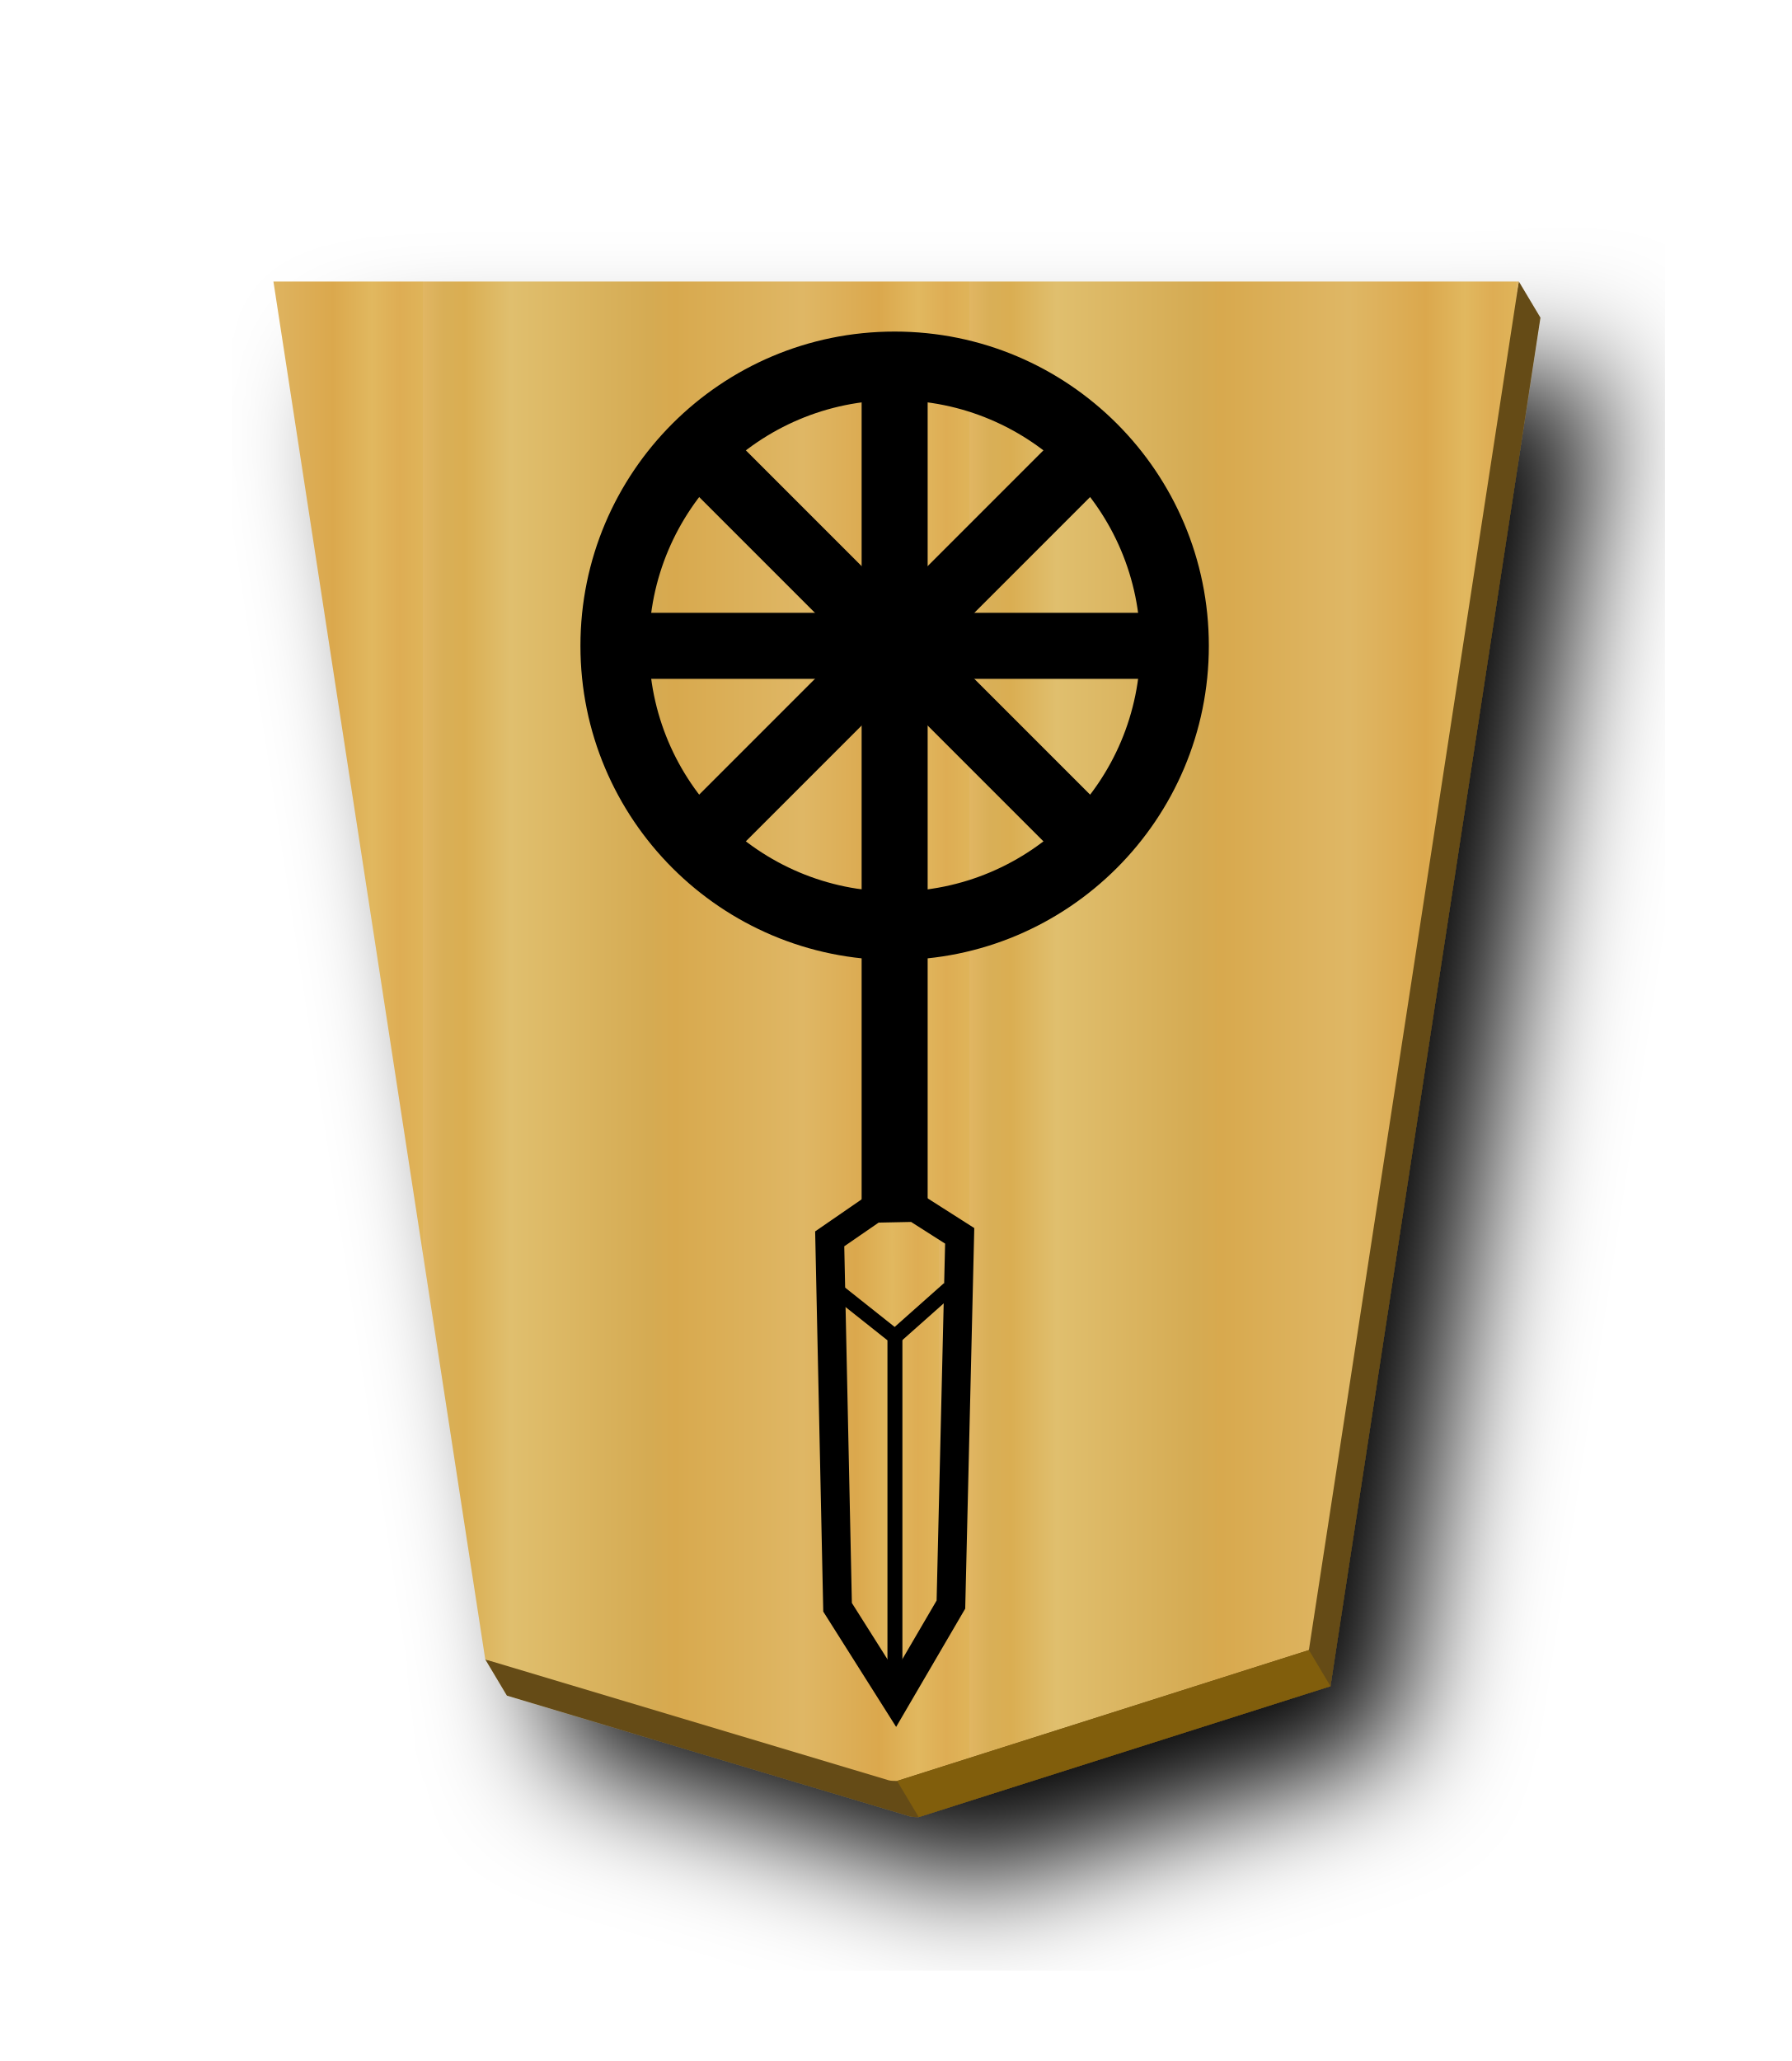
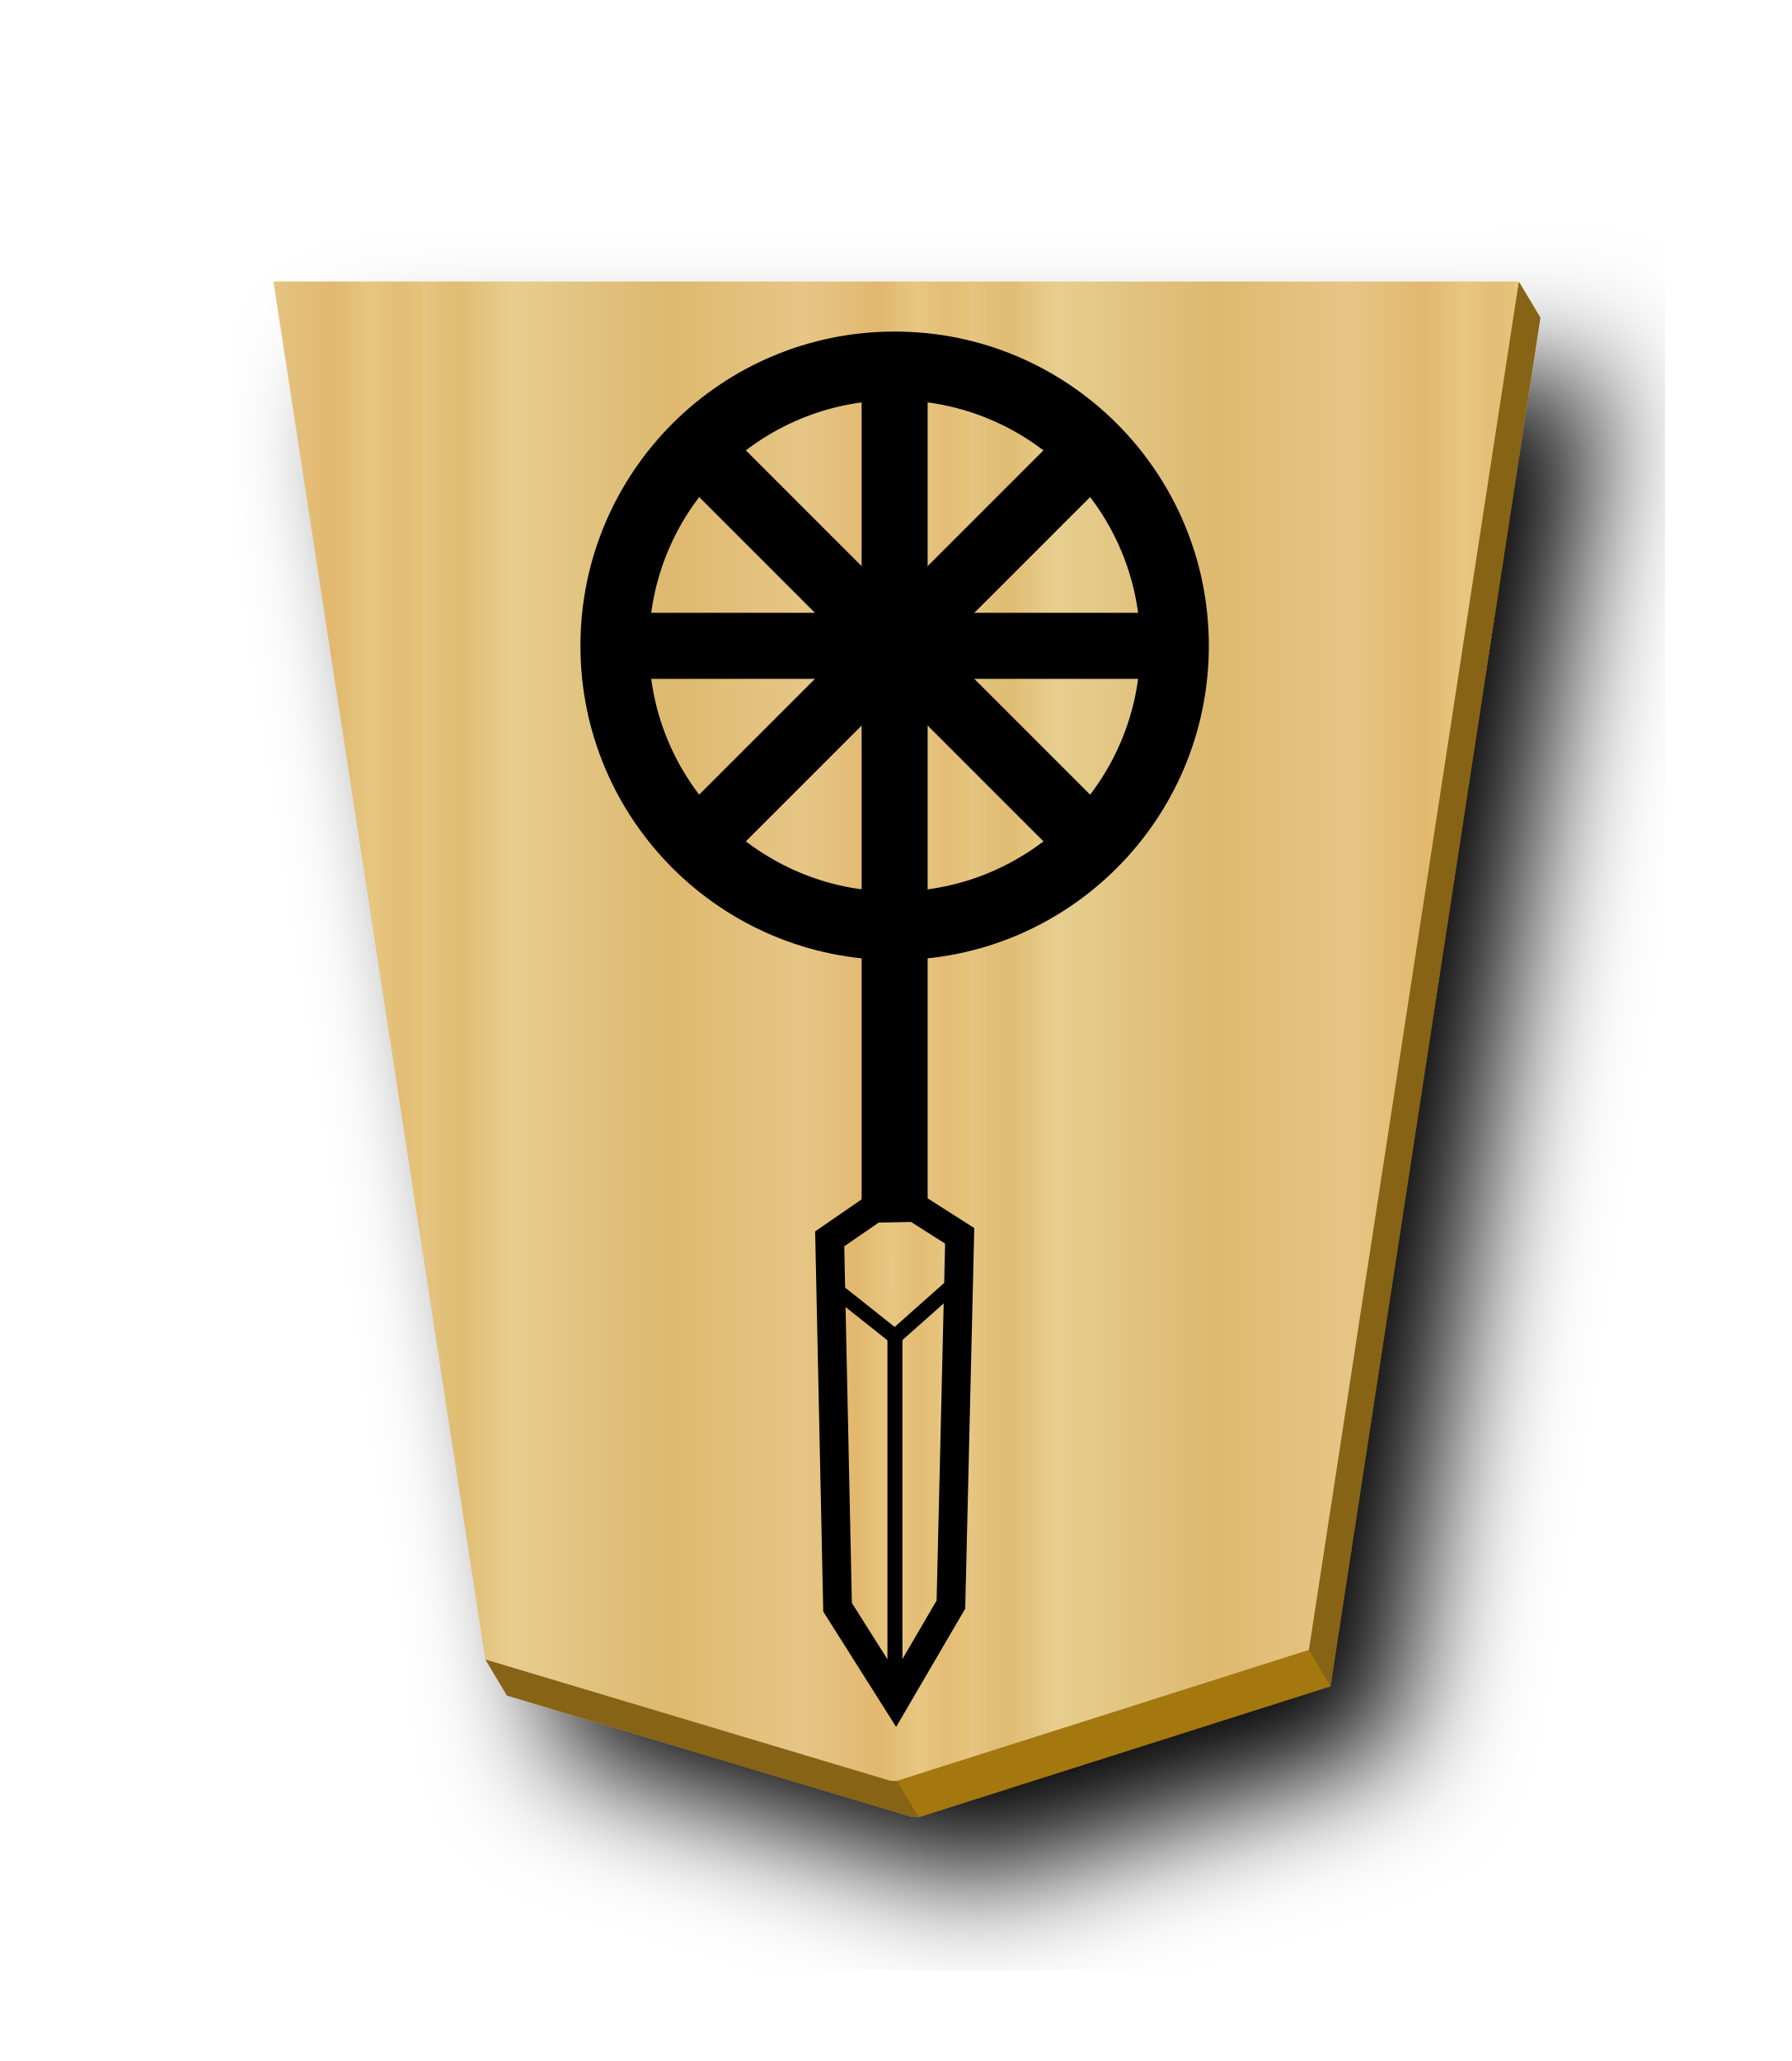
<svg xmlns="http://www.w3.org/2000/svg" xmlns:xlink="http://www.w3.org/1999/xlink" width="52.157" height="60" version="1.1" id="svg1717">
  <defs id="defs1721">
    <filter style="color-interpolation-filters:sRGB" id="filter1552">
      <feFlood flood-opacity="0.498" flood-color="rgb(0,0,0)" result="flood" id="feFlood1542" />
      <feComposite in="flood" in2="SourceGraphic" operator="in" result="composite1" id="feComposite1544" />
      <feGaussianBlur in="composite1" stdDeviation="2.5" result="blur" id="feGaussianBlur1546" />
      <feOffset dx="4.57967e-15" dy="4.41314e-15" result="offset" id="feOffset1548" />
      <feComposite in="SourceGraphic" in2="offset" operator="over" result="composite2" id="feComposite1550" />
    </filter>
    <filter style="color-interpolation-filters:sRGB" id="filter1540">
      <feFlood flood-opacity="0.498" flood-color="rgb(0,0,0)" result="flood" id="feFlood1530" />
      <feComposite in="flood" in2="SourceGraphic" operator="in" result="composite1" id="feComposite1532" />
      <feGaussianBlur in="composite1" stdDeviation="2.5" result="blur" id="feGaussianBlur1534" />
      <feOffset dx="4.57967e-15" dy="4.41314e-15" result="offset" id="feOffset1536" />
      <feComposite in="SourceGraphic" in2="offset" operator="over" result="composite2" id="feComposite1538" />
    </filter>
    <filter id="drop-shadow-9">
      <feGaussianBlur in="SourceAlpha" result="blur" stdDeviation="2" id="feGaussianBlur5056" />
      <feOffset result="offsetBlur" dx="2" dy="2" id="feOffset5058" />
      <feBlend in="SourceGraphic" in2="offsetBlur" mode="normal" id="feBlend5060" />
    </filter>
    <filter id="drop-shadow-2">
      <feGaussianBlur in="SourceAlpha" result="blur" stdDeviation="2" id="feGaussianBlur6807" />
      <feOffset result="offsetBlur" dx="2" dy="2" id="feOffset6809" />
      <feBlend in="SourceGraphic" in2="offsetBlur" mode="normal" id="feBlend6811" />
    </filter>
    <filter id="drop-shadow-2-8">
      <feGaussianBlur in="SourceAlpha" result="blur" stdDeviation="2" id="feGaussianBlur6807-2" />
      <feOffset result="offsetBlur" dx="2" dy="2" id="feOffset6809-8" />
      <feBlend in="SourceGraphic" in2="offsetBlur" mode="normal" id="feBlend6811-0" />
    </filter>
    <filter id="drop-shadow-6">
      <feGaussianBlur in="SourceAlpha" result="blur" stdDeviation="2" id="feGaussianBlur5056-9" />
      <feOffset result="offsetBlur" dx="2" dy="2" id="feOffset5058-0" />
      <feBlend in="SourceGraphic" in2="offsetBlur" mode="normal" id="feBlend5060-9" />
    </filter>
    <filter id="drop-shadow-27">
      <feGaussianBlur in="SourceAlpha" result="blur" stdDeviation="2" id="feGaussianBlur5056-5" />
      <feOffset result="offsetBlur" dx="2" dy="2" id="feOffset5058-6" />
      <feBlend in="SourceGraphic" in2="offsetBlur" mode="normal" id="feBlend5060-96" />
    </filter>
    <filter id="drop-shadow-2-88">
      <feGaussianBlur in="SourceAlpha" result="blur" stdDeviation="2" id="feGaussianBlur6807-1" />
      <feOffset result="offsetBlur" dx="2" dy="2" id="feOffset6809-5" />
      <feBlend in="SourceGraphic" in2="offsetBlur" mode="normal" id="feBlend6811-7" />
    </filter>
    <filter id="drop-shadow-2-6">
      <feGaussianBlur in="SourceAlpha" result="blur" stdDeviation="2" id="feGaussianBlur6807-4" />
      <feOffset result="offsetBlur" dx="2" dy="2" id="feOffset6809-6" />
      <feBlend in="SourceGraphic" in2="offsetBlur" mode="normal" id="feBlend6811-8" />
    </filter>
    <filter id="drop-shadow-62">
      <feGaussianBlur in="SourceAlpha" result="blur" stdDeviation="2" id="feGaussianBlur5056-7" />
      <feOffset result="offsetBlur" dx="2" dy="2" id="feOffset5058-9" />
      <feBlend in="SourceGraphic" in2="offsetBlur" mode="normal" id="feBlend5060-1" />
    </filter>
    <filter id="drop-shadow-1">
      <feGaussianBlur in="SourceAlpha" result="blur" stdDeviation="2" id="feGaussianBlur5056-0" />
      <feOffset result="offsetBlur" dx="2" dy="2" id="feOffset5058-7" />
      <feBlend in="SourceGraphic" in2="offsetBlur" mode="normal" id="feBlend5060-4" />
    </filter>
    <filter id="drop-shadow-2-67">
      <feGaussianBlur in="SourceAlpha" result="blur" stdDeviation="2" id="feGaussianBlur6807-7" />
      <feOffset result="offsetBlur" dx="2" dy="2" id="feOffset6809-4" />
      <feBlend in="SourceGraphic" in2="offsetBlur" mode="normal" id="feBlend6811-74" />
    </filter>
    <filter id="drop-shadow-2-86">
      <feGaussianBlur in="SourceAlpha" result="blur" stdDeviation="2" id="feGaussianBlur6807-6" />
      <feOffset result="offsetBlur" dx="2" dy="2" id="feOffset6809-9" />
      <feBlend in="SourceGraphic" in2="offsetBlur" mode="normal" id="feBlend6811-1" />
    </filter>
    <filter id="drop-shadow-22">
      <feGaussianBlur in="SourceAlpha" result="blur" stdDeviation="2" id="feGaussianBlur5056-0-5" />
      <feOffset result="offsetBlur" dx="2" dy="2" id="feOffset5058-0-0" />
      <feBlend in="SourceGraphic" in2="offsetBlur" mode="normal" id="feBlend5060-0" />
    </filter>
    <filter id="drop-shadow-2-8-6">
      <feGaussianBlur in="SourceAlpha" result="blur" stdDeviation="2" id="feGaussianBlur6807-40" />
      <feOffset result="offsetBlur" dx="2" dy="2" id="feOffset6809-4-3" />
      <feBlend in="SourceGraphic" in2="offsetBlur" mode="normal" id="feBlend6811-3" />
    </filter>
    <filter id="drop-shadow-5">
      <feGaussianBlur in="SourceAlpha" result="blur" stdDeviation="2" id="feGaussianBlur5056-6" />
      <feOffset result="offsetBlur" dx="2" dy="2" id="feOffset5058-2" />
      <feBlend in="SourceGraphic" in2="offsetBlur" mode="normal" id="feBlend5060-8" />
    </filter>
    <filter id="drop-shadow-5-9">
      <feGaussianBlur in="SourceAlpha" result="blur" stdDeviation="2" id="feGaussianBlur5056-6-0" />
      <feOffset result="offsetBlur" dx="2" dy="2" id="feOffset5058-2-0" />
      <feBlend in="SourceGraphic" in2="offsetBlur" mode="normal" id="feBlend5060-8-3" />
    </filter>
    <filter id="drop-shadow-2-84">
      <feGaussianBlur in="SourceAlpha" result="blur" stdDeviation="2" id="feGaussianBlur6807-9" />
      <feOffset result="offsetBlur" dx="2" dy="2" id="feOffset6809-5-9" />
      <feBlend in="SourceGraphic" in2="offsetBlur" mode="normal" id="feBlend6811-1-9" />
    </filter>
    <filter id="drop-shadow-2-84-4">
      <feGaussianBlur in="SourceAlpha" result="blur" stdDeviation="2" id="feGaussianBlur6807-9-5" />
      <feOffset result="offsetBlur" dx="2" dy="2" id="feOffset6809-5-7" />
      <feBlend in="SourceGraphic" in2="offsetBlur" mode="normal" id="feBlend6811-1-1" />
    </filter>
    <filter id="drop-shadow-5-1">
      <feGaussianBlur in="SourceAlpha" result="blur" stdDeviation="2" id="feGaussianBlur5056-6-9" />
      <feOffset result="offsetBlur" dx="2" dy="2" id="feOffset5058-2-6" />
      <feBlend in="SourceGraphic" in2="offsetBlur" mode="normal" id="feBlend5060-8-9" />
    </filter>
    <filter id="drop-shadow-5-1-3">
      <feGaussianBlur in="SourceAlpha" result="blur" stdDeviation="2" id="feGaussianBlur5056-6-9-6" />
      <feOffset result="offsetBlur" dx="2" dy="2" id="feOffset5058-2-6-1" />
      <feBlend in="SourceGraphic" in2="offsetBlur" mode="normal" id="feBlend5060-8-9-7" />
    </filter>
    <filter id="drop-shadow-2-84-1">
      <feGaussianBlur in="SourceAlpha" result="blur" stdDeviation="2" id="feGaussianBlur6807-9-0" />
      <feOffset result="offsetBlur" dx="2" dy="2" id="feOffset6809-5-3" />
      <feBlend in="SourceGraphic" in2="offsetBlur" mode="normal" id="feBlend6811-1-0" />
    </filter>
    <filter id="drop-shadow-5-1-1">
      <feGaussianBlur in="SourceAlpha" result="blur" stdDeviation="2" id="feGaussianBlur5056-6-9-2" />
      <feOffset result="offsetBlur" dx="2" dy="2" id="feOffset5058-2-6-6" />
      <feBlend in="SourceGraphic" in2="offsetBlur" mode="normal" id="feBlend5060-8-9-3" />
    </filter>
    <linearGradient id="linearGradient12530">
      <stop style="stop-color:#dfb459;stop-opacity:1" offset="0" id="stop12526" />
      <stop id="stop16843" offset="0.042" style="stop-color:#dead54;stop-opacity:1" />
      <stop id="stop12556" offset="0.093" style="stop-color:#e1b85f;stop-opacity:1" />
      <stop id="stop12532" offset="0.165" style="stop-color:#dba84d;stop-opacity:1" />
      <stop style="stop-color:#dfb765;stop-opacity:1" offset="0.305" id="stop12564" />
      <stop style="stop-color:#d8a94e;stop-opacity:1" offset="0.539" id="stop12558" />
      <stop id="stop12562" offset="0.586" style="stop-color:#d5ab53;stop-opacity:1" />
      <stop style="stop-color:#e0bf6e;stop-opacity:1" offset="0.84" id="stop12534" />
      <stop id="stop16845" offset="0.924" style="stop-color:#daae52;stop-opacity:1" />
      <stop id="stop12560" offset="0.962" style="stop-color:#d9af57;stop-opacity:1" />
      <stop style="stop-color:#e1b663;stop-opacity:1" offset="1" id="stop12528" />
    </linearGradient>
    <filter id="drop-shadow-5-1-31">
      <feGaussianBlur in="SourceAlpha" result="blur" stdDeviation="2" id="feGaussianBlur5056-6-9-4" />
      <feOffset result="offsetBlur" dx="2" dy="2" id="feOffset5058-2-6-5" />
      <feBlend in="SourceGraphic" in2="offsetBlur" mode="normal" id="feBlend5060-8-9-8" />
    </filter>
    <linearGradient xlink:href="#linearGradient12530" id="linearGradient2488" x1="104.094" y1="54.226" x2="152.758" y2="54.226" gradientUnits="userSpaceOnUse" />
-     <linearGradient xlink:href="#linearGradient12530" id="linearGradient2492" gradientUnits="userSpaceOnUse" x1="-57.446" y1="-2.331" x2="-39.653" y2="-2.331" spreadMethod="repeat" />
+     <linearGradient xlink:href="#linearGradient11760" id="linearGradient2492" gradientUnits="userSpaceOnUse" x1="-57.446" y1="-2.331" x2="-39.653" y2="-2.331" spreadMethod="repeat" />
    <filter id="drop-shadow-5-1-6">
      <feGaussianBlur in="SourceAlpha" result="blur" stdDeviation="2" id="feGaussianBlur5056-6-9-0" />
      <feOffset result="offsetBlur" dx="2" dy="2" id="feOffset5058-2-6-2" />
      <feBlend in="SourceGraphic" in2="offsetBlur" mode="normal" id="feBlend5060-8-9-1" />
    </filter>
-     <linearGradient xlink:href="#linearGradient12530" id="linearGradient68138" x1="214.813" y1="1248.905" x2="366.351" y2="1248.905" gradientUnits="userSpaceOnUse" spreadMethod="repeat" />
+     <linearGradient xlink:href="#linearGradient11760" id="linearGradient68138" x1="214.813" y1="1248.905" x2="366.351" y2="1248.905" gradientUnits="userSpaceOnUse" spreadMethod="repeat" />
    <filter id="drop-shadow-5-1-61">
      <feGaussianBlur in="SourceAlpha" result="blur" stdDeviation="2" id="feGaussianBlur5056-6-9-5" />
      <feOffset result="offsetBlur" dx="2" dy="2" id="feOffset5058-2-6-53" />
      <feBlend in="SourceGraphic" in2="offsetBlur" mode="normal" id="feBlend5060-8-9-9" />
    </filter>
+     <filter id="drop-shadow-2-84-1-4">
+       <feGaussianBlur in="SourceAlpha" result="blur" stdDeviation="2" id="feGaussianBlur6807-9-0-2" />
+       <feOffset result="offsetBlur" dx="2" dy="2" id="feOffset6809-5-3-5" />
+       <feBlend in="SourceGraphic" in2="offsetBlur" mode="normal" id="feBlend6811-1-0-4" />
+     </filter>
+     <linearGradient id="linearGradient11760">
+       <stop id="stop11738" offset="0" style="stop-color:#e5c37b;stop-opacity:1" />
+       <stop style="stop-color:#e4bd76;stop-opacity:1" offset="0.042" id="stop11740" />
+       <stop style="stop-color:#e7c781;stop-opacity:1" offset="0.093" id="stop11742" />
+       <stop style="stop-color:#e2b86e;stop-opacity:1" offset="0.165" id="stop11744" />
+       <stop id="stop11746" offset="0.305" style="stop-color:#e6c686;stop-opacity:1" />
+       <stop id="stop11748" offset="0.539" style="stop-color:#dfb96f;stop-opacity:1" />
+       <stop style="stop-color:#ddbb73;stop-opacity:1" offset="0.586" id="stop11750" />
+       <stop id="stop11752" offset="0.84" style="stop-color:#e7ce8f;stop-opacity:1" />
+       <stop style="stop-color:#e1bd73;stop-opacity:1" offset="0.924" id="stop11754" />
+       <stop style="stop-color:#e0bf78;stop-opacity:1" offset="0.962" id="stop11756" />
+       <stop id="stop11758" offset="1" style="stop-color:#e7c685;stop-opacity:1" />
+     </linearGradient>
  </defs>
  <filter id="drop-shadow">
    <feGaussianBlur in="SourceAlpha" result="blur" stdDeviation="2" id="feGaussianBlur1692" />
    <feOffset result="offsetBlur" dx="2" dy="2" id="feOffset1694" />
    <feBlend in="SourceGraphic" in2="offsetBlur" mode="normal" id="feBlend1696" />
  </filter>
  <g style="display:inline" id="g8422" transform="translate(-275.8711,-153.1411)">
    <g style="display:inline;fill:#654b13;fill-opacity:1;filter:url(#drop-shadow-2-84-1)" transform="matrix(0.8941828,0,0,0.8941828,187.9361,136.0223)" id="g2498">
      <g style="fill:#654b13;fill-opacity:1" transform="rotate(180,45.5785,23.8125)" id="g2496">
-         <path style="fill:#654b13;fill-opacity:1;stroke-width:0.894" d="M 44.223 8.195 L 44.012 9.248 L 8.59 9.248 L 14.613 48.424 L 14.129 48.309 L 14.758 49.363 L 26.506 52.881 C 26.589 52.904 26.678 52.895 26.748 52.9 L 38.738 49.09 L 44.852 9.248 L 44.223 8.195 z " transform="matrix(-1.11834,0,0,-1.11834,-7.184226,28.48035)" id="path2494" />
+         <path style="fill:#876419;fill-opacity:1;stroke-width:0.894" d="M 44.223 8.195 L 44.012 9.248 L 8.59 9.248 L 14.613 48.424 L 14.129 48.309 L 14.758 49.363 L 26.506 52.881 C 26.589 52.904 26.678 52.895 26.748 52.9 L 38.738 49.09 L 44.852 9.248 L 44.223 8.195 z " transform="matrix(-1.11834,0,0,-1.11834,-7.184226,28.48035)" id="path2494" />
      </g>
    </g>
    <g id="g6832-4-7" transform="matrix(0.8941828,0,0,0.8941828,187.1271,134.674)" style="display:inline;fill-opacity:1;fill:url(#linearGradient2488)">
      <g id="g6830-3-9" transform="rotate(180,45.5785,23.8125)" style="fill-opacity:1;fill:url(#linearGradient2488);">
-         <path id="path6814-84-3" d="m -37.299,-31.01 -13.409,4.26 -6.837,44.558 40.553,5e-6 -6.898,-44.862 -13.138,-3.935 c -0.093,-0.026 -0.193,-0.015 -0.271,-0.021 z" style="fill:url(#linearGradient2492);fill-opacity:1;" />
+         <path id="path6814-84-3" d="m -37.299,-31.01 -13.409,4.26 -6.837,44.558 40.553,5e-6 -6.898,-44.862 -13.138,-3.935 c -0.093,-0.026 -0.193,-0.015 -0.271,-0.021 z" style="fill:url(#linearGradient2492);fill-opacity:1.0" />
      </g>
    </g>
-     <path style="fill:#815e0c;stroke:none;stroke-width:1px;stroke-linecap:butt;stroke-linejoin:miter;stroke-opacity:1;fill-opacity:1" d="m 301.991,204.988 0.629,1.053 11.99,-3.811 -0.629,-1.052 z" id="path2523" />
+     <path style="fill:#a5780f;stroke:none;stroke-width:1px;stroke-linecap:butt;stroke-linejoin:miter;stroke-opacity:1;fill-opacity:1" d="m 301.991,204.988 0.629,1.053 11.99,-3.811 -0.629,-1.052 z" id="path2523" />
    <g id="g12498" transform="matrix(-1.088573,0,0,-1.088573,330.3079,214.8816)">
      <g transform="translate(-0.5084747,-2.894278)" id="g2231">
        <g id="g4641-21" style="display:inline;opacity:1;stroke:#000000;stroke-width:4.938;stroke-miterlimit:4;stroke-dasharray:none;stroke-opacity:1" transform="matrix(0.08856987,0,0,0.08856987,-7.037571,-90.04792)">
          <g id="g4612-8" style="stroke:#000000;stroke-width:4.938;stroke-miterlimit:4;stroke-dasharray:none;stroke-opacity:1">
            <path style="fill:#000000;stroke:#000000;stroke-width:4.938;stroke-linecap:butt;stroke-linejoin:miter;stroke-miterlimit:4;stroke-dasharray:none;stroke-opacity:1" d="m 372.139,1585.471 v -265.45 h 15 v 265.45 z" id="path3087-3" />
          </g>
          <g id="g4620-4" style="stroke:#000000;stroke-width:4.938;stroke-miterlimit:4;stroke-dasharray:none;stroke-opacity:1">
            <g id="g2267">
-               <path id="path3091-4" d="m 373.444,1325.142 -13.451,-8.571 2.652,-111.341 16.687,-28.568 17.542,27.755 2.373,111.247 -13.382,9.223 z" style="display:inline;opacity:1;fill:url(#linearGradient68138);fill-opacity:1;stroke:#000000;stroke-width:8.694;stroke-linecap:butt;stroke-linejoin:miter;stroke-miterlimit:4;stroke-dasharray:none;stroke-opacity:1" />
+               <path id="path3091-4" d="m 373.444,1325.142 -13.451,-8.571 2.652,-111.341 16.687,-28.568 17.542,27.755 2.373,111.247 -13.382,9.223 z" style="display:inline;opacity:1;fill:url(#linearGradient68138);fill-opacity:1.0;stroke:#000000;stroke-width:8.694;stroke-linecap:butt;stroke-linejoin:miter;stroke-miterlimit:4;stroke-dasharray:none;stroke-opacity:1" />
              <path id="path4614-5" d="m 379.551,1181.017 v 105.098 l 16.535,13.127" style="fill:none;stroke:#000000;stroke-width:4.516;stroke-linecap:butt;stroke-linejoin:miter;stroke-miterlimit:4;stroke-dasharray:none;stroke-opacity:1" />
              <path id="path4616-8" d="m 379.551,1286.116 -16.317,14.496" style="fill:none;stroke:#000000;stroke-width:4.516;stroke-linecap:butt;stroke-linejoin:miter;stroke-miterlimit:4;stroke-dasharray:none;stroke-opacity:1" />
            </g>
          </g>
        </g>
        <g id="g2261">
          <path id="path3087-3-8" d="m 19.295,41.675 h 14.583 v 1.329 H 19.295 Z" style="display:inline;opacity:1;fill:#000000;stroke:#000000;stroke-width:0.437;stroke-linecap:butt;stroke-linejoin:miter;stroke-miterlimit:4;stroke-dasharray:none;stroke-opacity:1" />
          <path id="path2168" d="m 26.587,33.936 a 8.403,8.403 0 0 0 -8.404,8.404 8.403,8.403 0 0 0 8.404,8.404 8.403,8.403 0 0 0 8.404,-8.404 8.403,8.403 0 0 0 -8.404,-8.404 z m 0,1.832 a 6.571,6.571 0 0 1 6.57,6.571 6.571,6.571 0 0 1 -6.57,6.57 6.571,6.571 0 0 1 -6.571,-6.57 6.571,6.571 0 0 1 6.571,-6.571 z" style="opacity:1;fill:#000000;fill-opacity:1;stroke:none;stroke-width:0.445;stroke-linecap:square;stroke-linejoin:miter;stroke-miterlimit:4;stroke-dasharray:none;stroke-opacity:1;paint-order:normal" />
        </g>
      </g>
      <path style="display:inline;opacity:1;fill:#000000;stroke:#000000;stroke-width:0.437;stroke-linecap:butt;stroke-linejoin:miter;stroke-miterlimit:4;stroke-dasharray:none;stroke-opacity:1" d="M 20.453,44.131 30.765,33.819 31.704,34.759 21.392,45.071 Z" id="path2190" />
      <path id="path2192" d="M 21.392,33.819 31.704,44.131 30.765,45.071 20.453,34.759 Z" style="display:inline;opacity:1;fill:#000000;stroke:#000000;stroke-width:0.437;stroke-linecap:butt;stroke-linejoin:miter;stroke-miterlimit:4;stroke-dasharray:none;stroke-opacity:1" />
    </g>
  </g>
</svg>
